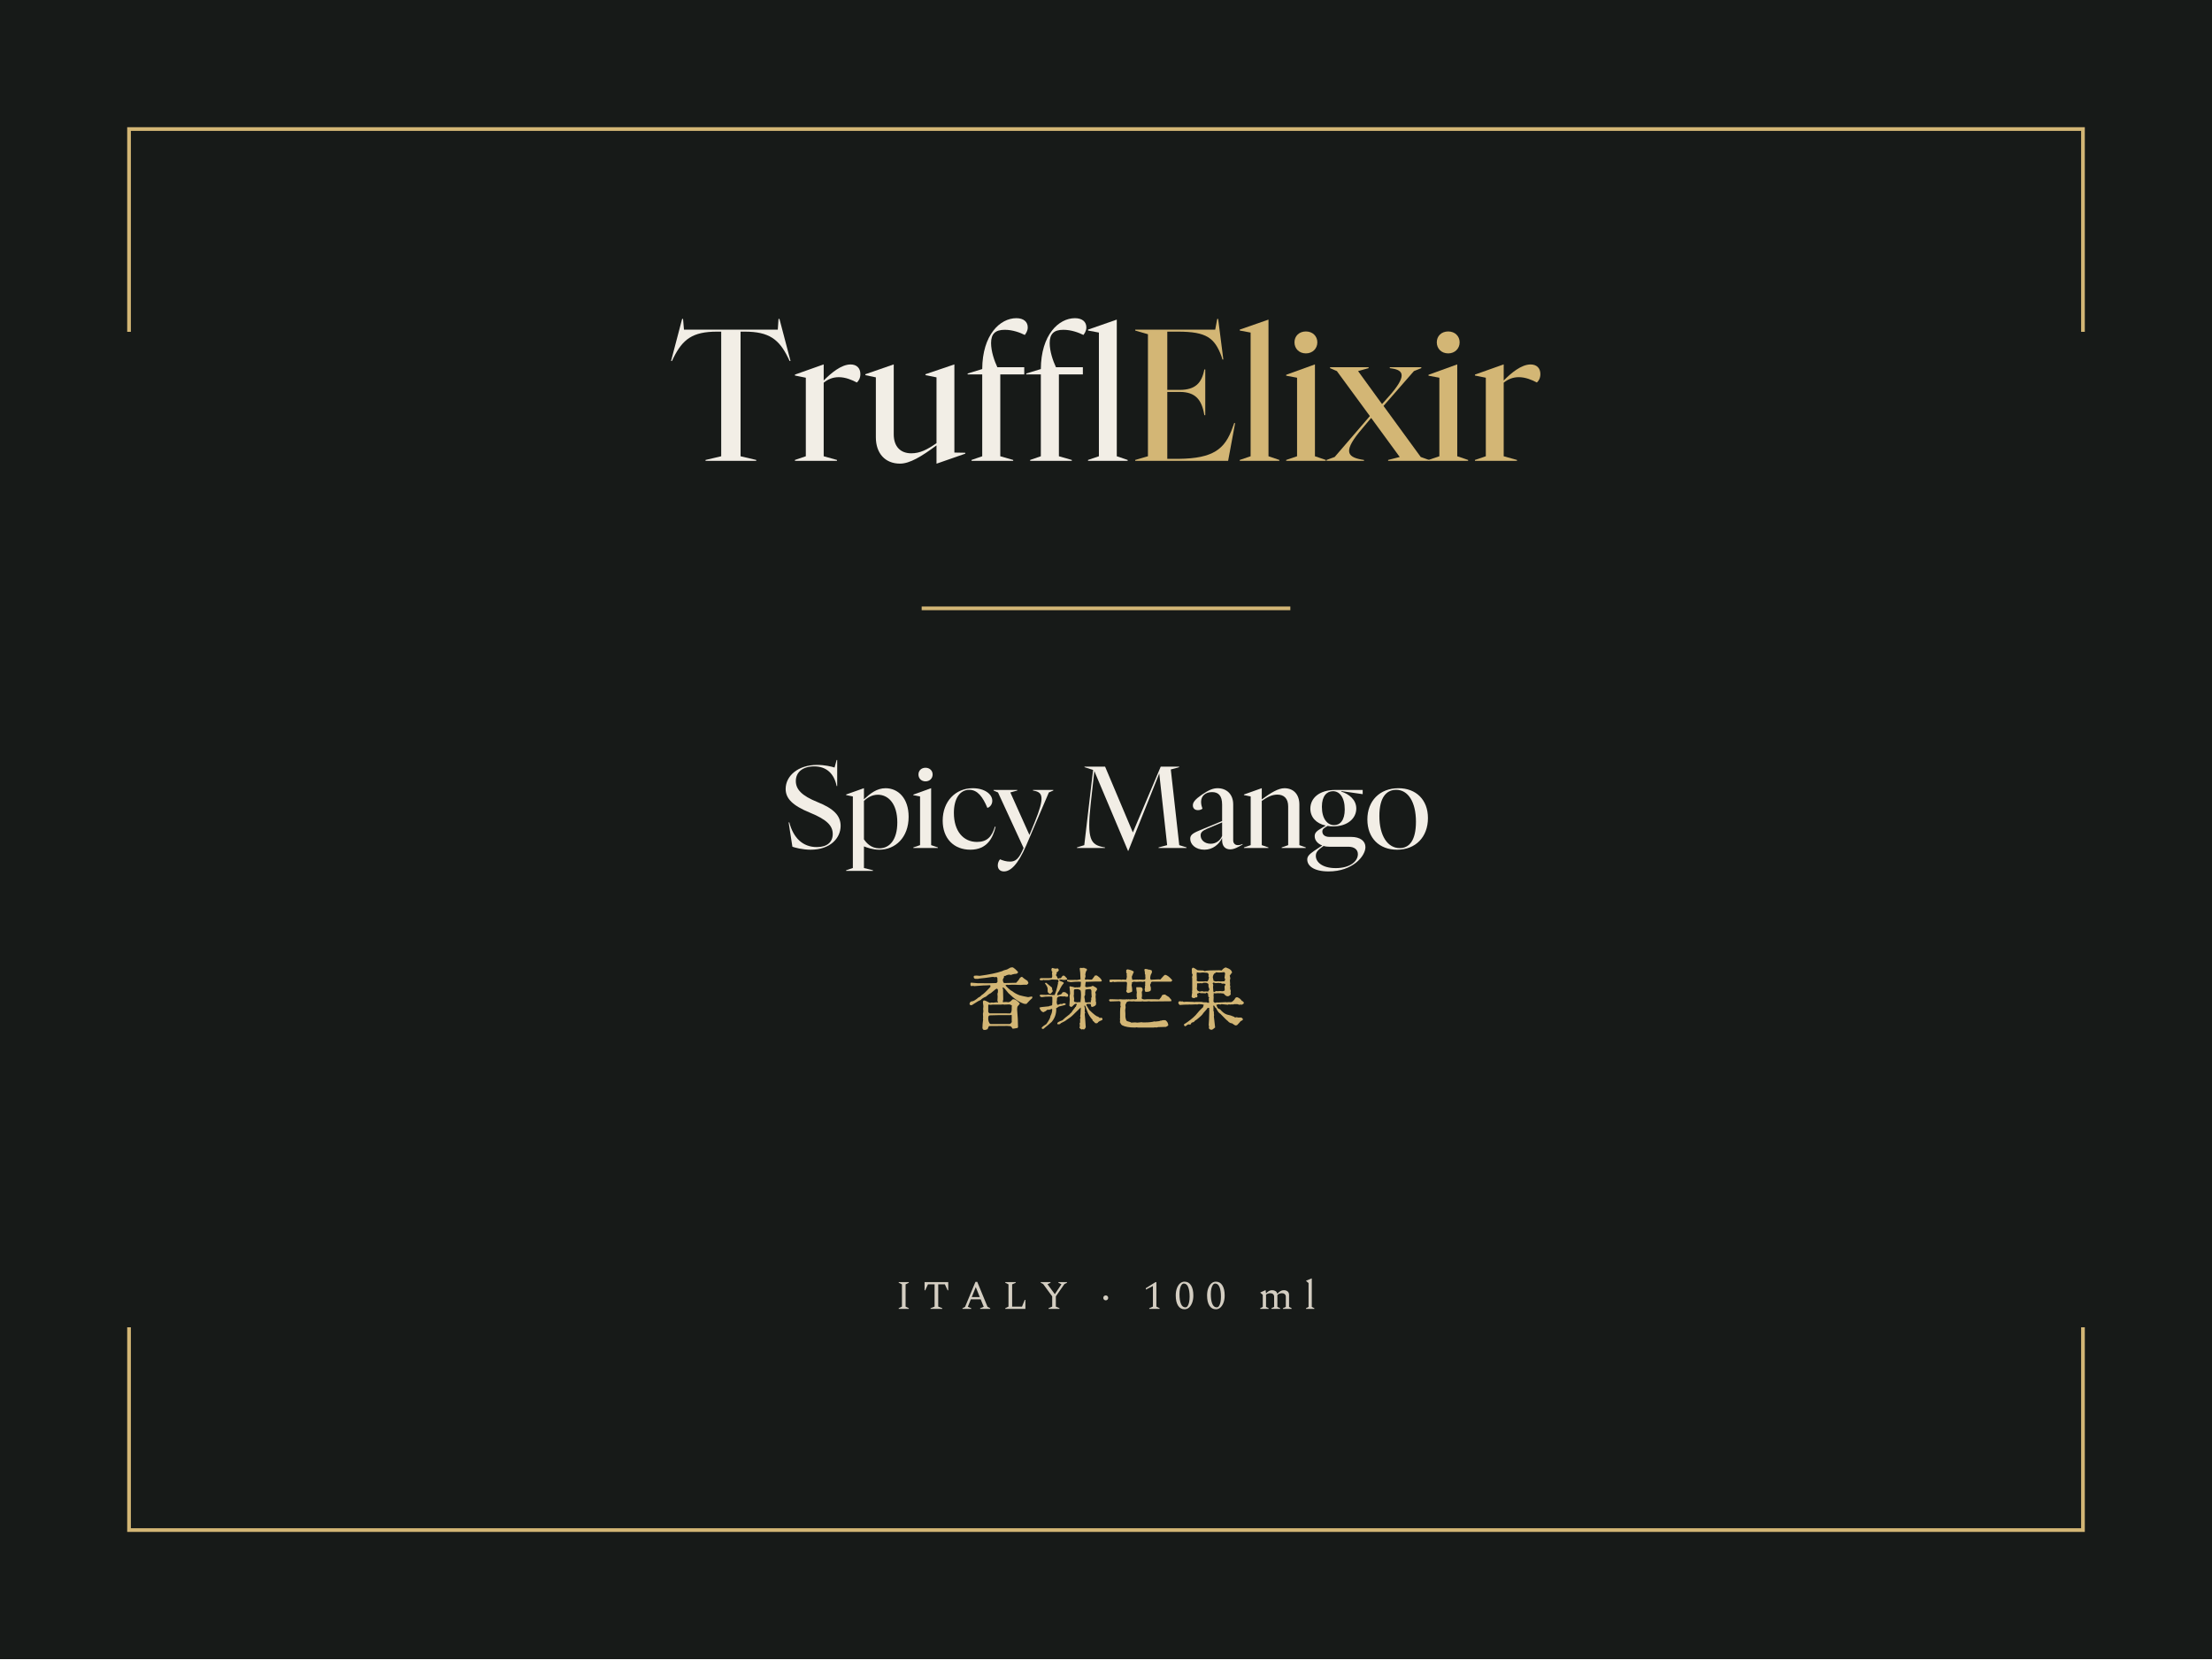
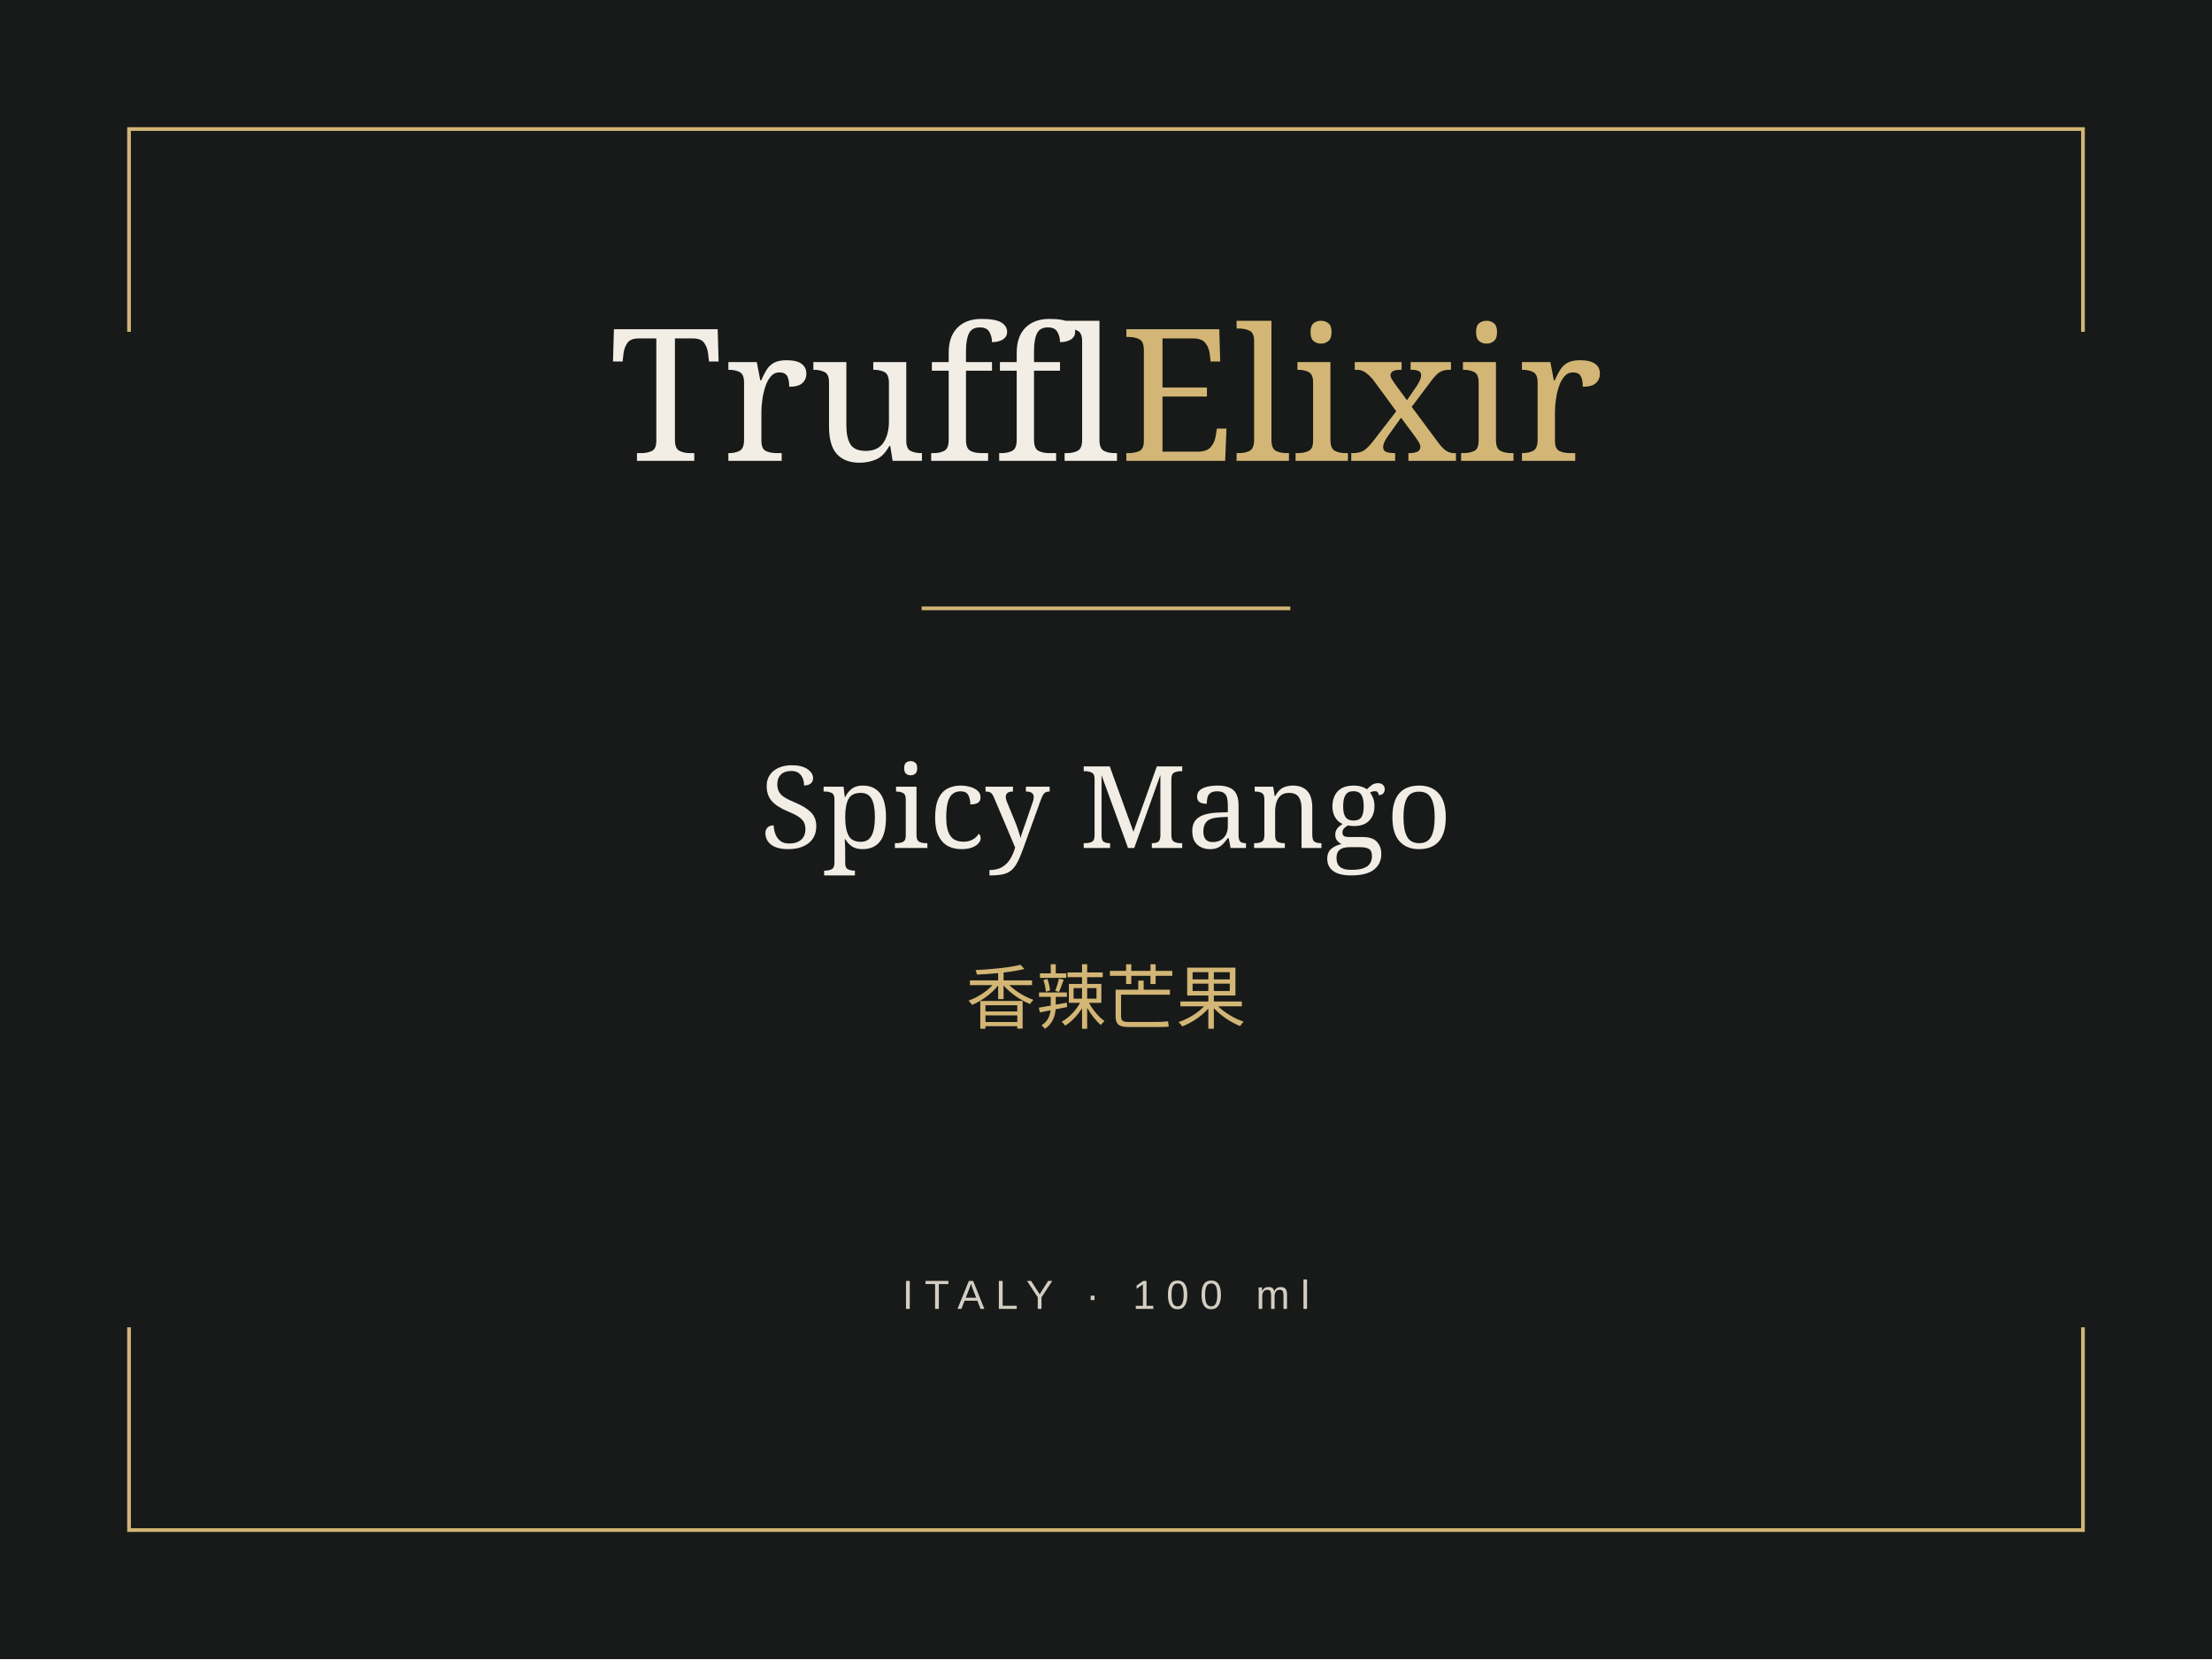
<svg xmlns="http://www.w3.org/2000/svg" width="1200" height="900" viewBox="0 0 1200 900" role="img" aria-label="TrufflElixir Spicy Mango, 100 ml">
  <rect width="1200" height="900" fill="#171a18" />
  <path d="M70 180V70h1060v110M70 720v110h1060V720" fill="none" stroke="#d3b675" stroke-width="2" />
-   <g aria-label="TrufflElixir" data-typeface="Nyght Serif">
-     <path fill="#f2eee6" transform="translate(363.150 250) scale(0.1 -0.1)" d="M196 0H471V5L386 25V701H409C541 701 595 659 644 559L652 542H657L597 770H592L588 712H79L74 770H69L9 542H14L22 559C72 659 125 701 258 701H281V25L196 5Z" />
-     <path fill="#f2eee6" transform="translate(429.750 250) scale(0.1 -0.1)" d="M15 0H243V5L171 25V424C194 443 221 454 253 454C289 454 325 439 351 425C361 434 370 449 370 471C370 504 349 523 317 523C266 523 211 476 171 436V523H170L15 468V463L74 451V25L15 5Z" />
-     <path fill="#f2eee6" transform="translate(467.950 250) scale(0.1 -0.1)" d="M203 -15C256 -15 320 24 401 84V-15H402L557 39V44L498 45V523H497L341 470V465L401 453V96C349 60 311 41 264 41C208 41 169 75 169 144V523H168L15 470V465L72 453V128C72 40 123 -15 203 -15Z" />
-     <path fill="#f2eee6" transform="translate(525.150 250) scale(0.1 -0.1)" d="M19 0H245V5L175 25V469H305V508H159C143 542 125 594 125 639C125 689 148 711 199 711C242 711 282 696 308 683C313 690 324 704 324 724C324 754 302 774 262 774C174 774 78 684 77 498L-2 474V469H77V25L19 5Z" />
-     <path fill="#f2eee6" transform="translate(556.950 250) scale(0.1 -0.1)" d="M19 0H245V5L175 25V469H305V508H159C143 542 125 594 125 639C125 689 148 711 199 711C242 711 282 696 308 683C313 690 324 704 324 724C324 754 302 774 262 774C174 774 78 684 77 498L-2 474V469H77V25L19 5Z" />
-     <path fill="#f2eee6" transform="translate(588.750 250) scale(0.1 -0.1)" d="M15 0H230V5L171 25V766H170L15 712V707L74 696V25L15 5Z" />
-     <path fill="#d3b675" transform="translate(613.950 250) scale(0.1 -0.1)" d="M19 0H523L561 205H556L547 180C506 65 444 13 255 11H193V374H263C345 373 380 333 394 248H399V496H394C380 422 345 386 263 385H193V701H252C407 701 450 666 487 567L492 550H497L469 770H464L453 712H19V707L88 687V25L19 5Z" />
-     <path fill="#d3b675" transform="translate(671.050 250) scale(0.1 -0.1)" d="M15 0H230V5L171 25V766H170L15 712V707L74 696V25L15 5Z" />
-     <path fill="#d3b675" transform="translate(696.250 250) scale(0.1 -0.1)" d="M15 0H230V5L171 25V523H170L15 467V462L74 451V25L15 5ZM60 643C60 609 85 583 122 583C158 583 184 609 184 643C184 677 158 702 122 702C85 702 60 677 60 643Z" />
-     <path fill="#d3b675" transform="translate(721.450 250) scale(0.1 -0.1)" d="M316 0H538V5L493 21L291 298L456 487L496 503V508H325V503L338 501C401 491 417 460 323 353L283 308L153 487L210 503V508H1V503L38 487L217 243L26 21L-18 5V0H185V5L172 7C90 22 72 55 177 177L224 233L379 21L316 5Z" />
-     <path fill="#d3b675" transform="translate(773.450 250) scale(0.1 -0.1)" d="M15 0H230V5L171 25V523H170L15 467V462L74 451V25L15 5ZM60 643C60 609 85 583 122 583C158 583 184 609 184 643C184 677 158 702 122 702C85 702 60 677 60 643Z" />
-     <path fill="#d3b675" transform="translate(798.650 250) scale(0.1 -0.1)" d="M15 0H243V5L171 25V424C194 443 221 454 253 454C289 454 325 439 351 425C361 434 370 449 370 471C370 504 349 523 317 523C266 523 211 476 171 436V523H170L15 468V463L74 451V25L15 5Z" />
-   </g>
+   <text x="600" y="250" text-anchor="middle" fill="#f2eee6" font-family="Georgia,serif" font-size="100">Truffl<tspan fill="#d3b675">Elixir</tspan>
+   </text>
  <path d="M500 330h200" stroke="#d3b675" stroke-width="2" />
-   <g aria-label="Spicy Mango" data-typeface="Nyght Serif">
-     <path fill="#f2eee6" transform="translate(424.106 460) scale(0.062 -0.062)" d="M253 -15C423 -15 515 85 515 194C515 284 452 346 312 402C176 457 123 512 123 586C123 665 185 714 284 714C393 714 459 648 480 542H485V770H480L462 704C433 713 376 727 309 727C143 727 34 631 34 517C34 434 92 372 249 308C395 248 446 195 446 122C446 52 397 8 307 8C183 8 101 89 66 224H60L93 11C113 4 179 -15 253 -15Z" />
-     <path fill="#f2eee6" transform="translate(458.082 460) scale(0.062 -0.062)" d="M15 -200H250V-195L171 -175V14C194 5 247 -15 305 -15C446 -15 562 92 562 273C562 438 468 523 360 523C284 523 226 477 171 426V523H170L15 468V463L74 451V-175L15 -195ZM171 76V412C204 443 244 466 293 466C383 466 463 389 463 224C463 69 393 -3 306 -3C234 -3 192 44 171 76Z" />
-     <path fill="#f2eee6" transform="translate(494.538 460) scale(0.062 -0.062)" d="M15 0H230V5L171 25V523H170L15 467V462L74 451V25L15 5ZM60 643C60 609 85 583 122 583C158 583 184 609 184 643C184 677 158 702 122 702C85 702 60 677 60 643Z" />
-     <path fill="#f2eee6" transform="translate(510.162 460) scale(0.062 -0.062)" d="M262 -15C408 -15 459 87 483 185L477 187C450 98 408 53 320 53C200 53 118 148 118 307C118 429 168 509 253 509C325 509 371 447 411 351C429 355 454 377 454 413C454 471 387 523 283 523C133 523 20 409 20 239C20 83 118 -15 262 -15Z" />
-     <path fill="#f2eee6" transform="translate(540.356 460) scale(0.062 -0.062)" d="M69 -205C122 -205 188 -155 265 25L462 486L501 503V508H323V503L333 501C408 486 428 446 339 228L292 114L125 486L186 503V508H-22V503L17 486L241 0C200 -95 172 -119 122 -119C90 -119 60 -110 35 -99C25 -110 15 -129 15 -152C15 -184 35 -205 69 -205Z" />
-     <path fill="#f2eee6" transform="translate(583.446 460) scale(0.062 -0.062)" d="M460 -26H462L733 652L802 25L727 5V0H972V5L908 25L834 687L907 707V712H746L502 136L259 712H79V707L154 683L77 25L13 5V0H258V5L241 8C134 30 99 74 133 385L165 673Z" />
-     <path fill="#f2eee6" transform="translate(644.516 460) scale(0.062 -0.062)" d="M143 -15C218 -15 272 34 298 87V68C298 16 325 -12 369 -12C404 -12 438 8 477 30V35C463 29 452 25 435 25C412 25 395 41 395 66V381C395 473 335 523 258 523C218 523 181 507 123 468C61 425 42 400 42 373C42 346 60 331 87 331C107 331 120 339 126 344C120 360 114 381 114 404C114 456 153 489 210 489C264 489 298 460 298 379V236L96 152C33 126 19 109 19 80C19 33 64 -15 143 -15ZM110 110C110 135 123 150 170 170L298 224V106C285 70 247 37 199 37C145 37 110 70 110 110Z" />
-     <path fill="#f2eee6" transform="translate(673.904 460) scale(0.062 -0.062)" d="M15 0H229V5L171 25V412C223 448 261 467 308 467C364 467 402 434 402 364V25L345 5V0H556V5L500 25V380C500 469 449 523 369 523C316 523 251 484 171 425V523H170L15 468V463L74 451V25L15 5Z" />
-     <path fill="#f2eee6" transform="translate(709.244 460) scale(0.062 -0.062)" d="M186 -205C394 -205 508 -73 508 8C508 61 462 97 383 97H193C151 97 131 118 131 144C131 163 141 173 177 193C192 190 208 189 225 189C354 189 428 261 428 345C428 423 364 472 296 494L297 498L484 471V508H246C102 508 26 435 26 344C26 270 77 214 161 196L128 176C79 148 64 132 64 103C64 69 88 38 130 22L55 -28C14 -57 -1 -75 -1 -101C-1 -154 53 -205 186 -205ZM74 -69C74 -37 91 -17 142 18C157 13 174 11 193 11H359C412 11 442 -15 442 -54C442 -115 376 -176 248 -176C130 -176 74 -123 74 -69ZM127 361C127 456 171 497 224 497C281 497 327 444 327 337C327 242 286 200 234 200C176 200 127 254 127 361Z" />
-     <path fill="#f2eee6" transform="translate(740.554 460) scale(0.062 -0.062)" d="M280 -15C442 -15 550 96 550 262C550 423 445 523 292 523C128 523 20 412 20 250C20 86 125 -15 280 -15ZM125 280C125 442 186 509 272 509C376 509 445 403 445 230C445 69 389 -1 303 -1C197 -1 125 107 125 280Z" />
-   </g>
-   <g aria-label="香辣芒果" data-typeface="京華老宋体">
-     <path fill="#d3b675" transform="translate(524.000 555) scale(0.038 -0.038)" d="M607 428Q545 508 533 508H527Q527 505 523 498L530 485Q533 397 533 338Q533 329 527 308Q530 301 530 298L554 301H587Q594 301 600 298Q633 298 664 338L684 341Q720 335 767 283L768 274Q734 238 734 227Q731 209 731 197Q744 58 744 -60L727 -74Q724 -74 724 -70Q707 -77 667 -80Q646 -47 641 -47Q635 -43 631 -43Q607 -40 590 -40L339 -42H332Q326 -42 309 -87Q307 -87 279 -97H253Q249 -97 236 -74V-70Q236 -20 246 53Q246 61 243 67Q246 73 246 80L243 134Q249 157 249 174Q249 188 246 201Q249 218 249 234V247Q249 259 243 294Q243 324 259 324Q278 324 343 288Q355 294 370 294H373Q383 294 383 291L440 298Q445 294 457 294V298Q457 307 450 318Q450 324 453 378Q453 380 450 421Q457 433 457 448V468Q457 486 443 491H437Q430 491 356 428Q326 415 286 378Q234 358 209 328Q193 328 85 257H65Q60 257 52 271V277Q60 311 85 311Q116 311 182 368Q203 374 226 401Q257 416 350 518V538Q343 538 343 542Q282 537 253 538Q231 538 119 528L102 532Q84 528 75 528L65 542V568Q72 577 72 578Q100 577 168 570Q226 568 333 569Q422 572 433 572H440Q440 585 453 592L450 608V642Q441 658 437 659H433Q422 659 416 655L396 659H373Q288 645 182 635Q182 632 172 632H139Q121 632 112 649V669Q112 679 152 679Q154 679 196 675Q401 702 517 742Q532 753 587 766Q634 796 654 796H671Q700 779 744 732V729Q744 702 694 702Q651 694 651 689H634Q626 689 620 692Q582 689 560 672L544 675V655L527 622Q530 572 550 572L718 576Q761 623 761 629Q761 637 788 659H804Q817 643 881 602Q881 593 891 582V568Q891 564 871 548H824Q803 548 781 545L694 548H654Q635 548 600 545Q595 548 584 548Q573 542 567 542V535Q635 465 660 457Q704 421 765 398Q815 384 888 371Q894 371 945 381L948 364V358Q913 329 864 274H848Q844 274 844 277L838 274Q737 301 607 428ZM497 264H380Q368 264 350 261Q345 264 326 264Q319 263 319 257V160Q332 140 336 140H356Q624 139 634 139Q654 154 654 201V234L657 251Q635 267 620 267Q596 267 544 264Q540 264 533 267Q511 264 497 264ZM319 80V50Q330 -13 356 -13H625Q642 -7 657 17L654 23V110Q654 117 647 117Q635 114 634 114Q447 116 339 111Q323 105 323 97Z" />
-     <path fill="#d3b675" transform="translate(562.000 555) scale(0.038 -0.038)" d="M232 788Q268 778 277 778H287L311 782L325 764V750Q308 726 294 726V723L298 705Q293 705 288 695V677Q297 678 312 636H316Q340 643 343 643H347L354 640Q380 678 385 678H402Q407 678 444 637V626Q444 618 399 616Q390 616 350 622Q340 615 323 615Q327 609 396 581V577Q396 574 392 574L396 567Q368 543 330 459Q303 429 303 400Q310 400 310 397Q365 411 365 418Q368 418 382 442H417Q459 411 459 408V387Q459 382 449 376H445Q421 376 407 383Q403 383 397 380Q367 383 348 383L324 376Q324 379 320 379Q320 375 303 362L300 348V331Q296 303 296 300Q296 290 303 265Q310 261 317 261Q325 267 352 275L373 272L390 283H414Q419 283 425 272V265Q418 257 328 237L286 209Q286 206 290 199Q290 96 225 18Q177 -26 114 -76Q114 -83 90 -83Q83 -74 83 -73V-62Q102 -42 149 -13Q207 69 207 101Q233 150 232 196L229 205L214 198Q204 198 193 191Q173 191 163 191L137 170Q131 170 110 156Q75 156 51 215L50 219Q50 230 186 240Q186 246 224 251Q224 256 234 261Q234 264 231 264L234 299V369Q234 374 223 379L140 378Q89 371 84 371Q65 371 53 392V395Q53 401 67 406Q136 403 143 403L178 406Q230 400 244 400L251 403Q257 400 265 400Q291 451 316 570Q312 577 312 580Q317 580 323 591Q316 616 316 619Q258 622 229 622H225Q221 622 187 615L125 614Q117 614 111 618Q98 611 83 611H66Q61 611 52 624V628Q52 633 69 642H90Q114 642 224 643L229 656L232 663V684Q232 697 229 715L235 733Q222 733 221 774ZM634 790 651 787Q682 790 689 790Q690 783 721 777L728 766V756Q711 744 704 690L707 683V659Q701 648 697 634Q702 620 708 620Q727 621 732 624Q751 621 763 621H798Q801 621 843 680H870Q940 632 940 601L930 594L829 593Q793 593 718 589Q718 593 715 593Q706 583 703 528Q703 517 722 513Q802 520 802 531H816Q868 503 871 496V476L847 441Q847 434 854 413Q851 389 851 375L855 326Q851 320 851 312Q858 311 858 306V271Q858 249 810 232H796Q787 232 782 271L775 274H730Q725 274 720 263V256L762 187Q858 94 883 94Q908 81 908 73L932 77H936Q950 71 950 53Q950 42 908 28Q884 14 884 7Q873 -3 867 -3L860 0Q853 -3 849 -3Q816 34 807 35L811 42Q752 109 734 166Q724 187 702 249H695L689 246Q695 236 699 204Q696 186 696 170Q696 160 703 149Q696 137 696 131Q703 66 711 -59Q703 -79 687 -91Q684 -91 666 -87Q654 -91 652 -91Q645 -91 621 -67Q621 -60 627 -42Q624 -19 624 -4V-1L631 10L630 51Q630 66 637 79L630 96Q636 96 640 221H637L554 141L533 120Q497 83 429 40Q429 35 353 -2Q348 -16 329 -16H312Q305 -16 305 -9V1Q312 17 377 40Q411 74 481 127Q481 131 509 155Q509 162 557 221Q557 230 571 235Q571 252 584 266V273Q572 276 570 276Q552 276 519 238Q513 238 505 231H498L477 248L483 338Q480 356 480 380V384Q487 417 487 422L486 449Q486 457 479 515V519L483 526Q534 518 556 509L587 512Q587 509 590 509L615 513L631 511L632 523Q639 523 639 530Q640 548 640 551Q642 587 642 589Q639 589 614 592Q559 592 496 585Q444 593 444 602V612L447 619L472 616H493Q527 616 567 617L583 616Q638 621 638 631Q635 643 635 644Q634 730 624 780Q624 782 634 790ZM139 576H146L229 507Q230 472 240 462V455Q214 421 209 420H192Q167 436 167 455V490Q167 518 129 566Q129 571 139 576ZM542 471V412L539 391Q541 381 546 342Q542 329 543 314Q543 299 595 297L619 301Q625 298 633 298Q634 304 640 305L636 311Q643 356 643 395V412Q642 474 629 474Q620 474 604 485L556 484Q550 484 542 471ZM701 471Q701 468 705 468L702 433V402Q691 386 691 374L699 329V301Q716 301 716 294L758 298H785L782 323L792 330L789 336V361Q790 368 796 368Q792 408 792 427V458Q792 477 774 486L767 485Q711 485 701 471Z" />
-     <path fill="#d3b675" transform="translate(600.000 555) scale(0.038 -0.038)" d="M561 774Q597 771 611 762L617 765Q654 755 655 747V719Q631 686 631 637Q640 623 640 619Q721 625 754 625L775 622Q833 689 842 689Q879 689 944 616V607Q944 603 930 592H669Q640 592 640 569Q640 563 631 552V537Q640 510 640 507V470Q631 446 570 446H567Q555 446 552 487Q558 509 558 510L555 525L561 540L558 555Q561 576 561 589L552 595Q531 592 526 589Q500 592 494 592Q474 592 435 589Q410 592 394 592Q373 580 368 580L371 566L365 546V540Q374 501 374 476V455Q374 444 324 431H310Q305 431 289 452V458Q292 478 298 479L295 493L301 578Q293 578 292 589H274Q271 589 271 592L265 589H160Q144 589 119 586Q104 589 104 592Q81 583 61 583Q49 587 49 610V613Q49 622 82 622H198Q209 622 225 619Q229 622 242 622Q279 619 286 619Q293 626 298 662Q295 678 295 692V695L298 710Q294 710 289 719V756Q289 761 307 768Q367 758 397 735V733Q368 666 368 662Q371 619 380 619Q391 619 453 622Q456 622 462 619Q465 619 470 622Q512 619 541 619H549L564 634L561 662V692L555 701V716Q555 730 547 765ZM438 513H485Q523 513 523 479V473Q523 462 511 446Q514 406 514 396Q513 361 508 361Q508 341 547 338Q576 341 590 341H696Q716 341 760 338Q788 365 798 394Q806 408 845 408Q845 404 898 373L933 332V317Q933 312 927 312Q704 309 637 309L608 312Q597 309 576 309H538Q528 309 523 312L505 309H420Q408 309 389 312Q383 309 380 309Q350 312 333 312Q286 308 286 276Q277 273 277 259Q277 239 280 224Q276 188 274 183Q277 153 277 136V89Q286 28 304 28Q359 13 359 7Q393 10 409 10H420Q436 10 447 7Q500 11 508 13L526 10H555Q640 10 693 25Q696 25 702 22Q775 27 775 36L781 34Q782 34 813 42H848Q889 14 889 -34L857 -54Q765 -57 746 -57Q726 -63 719 -63Q710 -63 710 -60L681 -63H459Q448 -63 432 -60Q429 -63 412 -63H409Q292 -63 231 -31Q210 -17 204 7L198 10L201 31V45Q201 54 198 54L201 68V162Q201 223 210 235Q210 250 204 250L207 279V303Q207 309 186 314L158 312H149Q118 312 55 309L43 326V329Q43 334 55 341H84Q127 341 183 338L198 341Q224 338 242 338H277L295 341Q301 338 304 338L324 341L338 338Q364 341 383 341H403Q406 341 406 338Q441 341 441 347V358Q441 379 435 379L438 394V408L435 423Q441 423 441 428V431Q432 487 432 504V507Q433 513 438 513Z" />
-     <path fill="#d3b675" transform="translate(638.000 555) scale(0.038 -0.038)" d="M713 794Q799 765 799 719Q794 719 769 681H766L775 639Q769 620 769 612V604Q769 584 772 565Q769 554 769 538Q775 537 775 532L772 497Q772 488 781 461L778 434Q781 418 781 410Q759 384 742 384H734Q710 384 680 422Q676 424 627 428L621 425L606 428Q576 425 561 425Q540 428 537 428V407Q537 397 534 392L537 375V372Q537 351 534 306L552 291H564Q572 291 582 297Q589 297 594 294L716 300L722 297Q738 300 748 300H784Q803 300 835 339Q850 369 864 369H876Q917 353 939 318Q968 307 968 285V283Q968 278 939 262L924 265Q898 262 894 262Q892 271 870 271H835Q822 271 811 265Q808 265 802 268Q786 265 775 265L748 268Q748 262 742 262Q664 268 647 271L635 265Q612 267 612 271Q584 262 576 262V256Q593 214 597 214Q597 209 629 196Q681 136 728 122Q780 113 832 89Q834 89 841 80Q866 86 873 86Q874 80 879 80H924Q938 80 953 63V48Q953 42 921 27Q921 23 873 -27Q873 -30 852 -33Q839 -33 799 -3Q766 -3 736 33Q729 33 632 134Q604 146 570 217Q559 217 543 250H537Q533 250 528 241Q534 240 534 235V173Q534 171 540 164V140Q540 126 543 110L540 95Q540 88 558 -62Q521 -95 508 -95Q481 -95 469 -74V-59Q469 -53 472 -47Q466 -36 466 -27Q472 27 475 184L472 199Q475 204 475 214L469 217H451Q451 211 389 143Q379 117 288 45Q278 45 252 15Q213 9 213 -12L201 -21Q191 -21 175 -18Q170 -18 136 -44H130Q116 -44 112 -18Q221 51 279 113Q333 180 377 220Q387 220 392 253Q398 253 398 259Q376 271 329 271Q317 271 300 265Q296 265 291 268Q249 265 219 265H201Q198 265 198 268L193 265Q108 265 53 259Q32 275 32 294Q39 312 50 312Q55 312 86 309Q91 312 94 312Q94 306 112 303Q125 303 145 306Q196 303 243 303H246Q256 303 261 300L279 303H362Q365 303 395 297H439L448 291H466Q472 291 472 297V309Q472 315 466 315L469 327L466 354Q472 354 472 360V366L460 378V395L457 413V425Q445 428 436 434H433Q429 434 424 425Q389 428 374 428H353Q332 434 329 434Q329 429 300 419Q305 397 305 378Q305 373 294 366Q288 369 285 369Q264 357 261 357Q230 357 222 375Q225 411 231 437Q231 443 228 443L231 473V639L228 657Q232 676 237 690Q225 706 225 737L228 743Q225 748 225 755V767Q225 783 240 791H243Q256 791 308 755Q349 752 368 752H389Q402 743 410 743Q435 755 615 755Q616 755 653 752Q670 779 704 794ZM615 722Q577 725 570 725Q563 713 546 708Q525 682 525 651Q525 647 534 615V604Q540 604 567 595Q573 595 600 598Q637 595 638 595Q666 598 692 598Q701 613 701 633Q694 633 692 648Q698 700 701 714Q695 715 689 728Q647 722 615 722ZM297 725 294 719Q294 716 297 716L294 702Q297 648 297 630Q297 628 294 607Q309 595 320 595H398Q408 595 424 598Q429 595 442 595Q459 595 469 648V657L463 666V672L466 690Q462 719 436 719Q422 722 398 722H368L353 719V722L347 719H341Q325 719 297 725ZM534 580 522 568Q531 556 531 541Q531 529 528 517Q531 491 531 473V464L537 443H543L573 458Q589 455 591 455Q604 455 629 458Q650 455 662 455Q695 459 695 473Q695 488 692 523L704 547V559L677 565L665 562Q641 568 638 574L627 571L609 574Q583 571 564 571Q561 571 534 580ZM371 568 350 571Q347 571 326 568L308 571Q308 565 300 565V523Q300 511 297 491Q303 455 329 455Q330 449 335 449Q355 455 362 455H374Q395 454 395 449L415 452H442L457 449Q457 456 475 476V482Q475 489 463 520V553Q463 566 427 577H404Q391 577 371 568Z" />
-   </g>
-   <g aria-label="ITALY · 100 ml" data-typeface="Spectral">
-     <path fill="#d4cec2" transform="translate(486.002 710) scale(0.022 -0.022)" d="M70 0V16L150 56V604L70 644V660H320V644L240 604V56L320 16V0Z" />
-     <path fill="#d4cec2" transform="translate(500.582 710) scale(0.022 -0.022)" d="M192 0V16L292 56V605H129L61 458H45V660H629V458H613L545 605H382V56L482 16V0Z" />
-     <path fill="#d4cec2" transform="translate(521.410 710) scale(0.022 -0.022)" d="M33 0V16L97 49L353 665H398L650 52L717 16V0H469V16L557 50L482 235H239L165 50L249 16V0ZM262 290H460L361 536Z" />
-     <path fill="#d4cec2" transform="translate(543.910 710) scale(0.022 -0.022)" d="M65 0V16L145 56V604L65 644V660H325V644L235 604V55H478L546 222H562V0Z" />
-     <path fill="#d4cec2" transform="translate(563.814 710) scale(0.022 -0.022)" d="M228 0V16L318 56V308L96 611L35 644V660H277V644L204 609V605L383 362L544 604V608L471 644V660H683V644L619 611L408 309V56L498 16V0Z" />
-     <path fill="#d4cec2" transform="translate(597.110 710) scale(0.022 -0.022)" d="M125 210Q100 210 82.0 228.0Q64 246 64 271Q64 296 82.0 314.0Q100 332 125 332Q150 332 168.0 314.0Q186 296 186 271Q186 246 168.0 228.0Q150 210 125 210Z" />
-     <path fill="#d4cec2" transform="translate(620.110 710) scale(0.022 -0.022)" d="M153 0V16L243 56V563L68 475V510L308 660H328V56L408 16V0Z" />
-     <path fill="#d4cec2" transform="translate(637.110 710) scale(0.022 -0.022)" d="M250 -10Q146 -10 89.5 81.0Q33 172 33 330Q33 428 60.5 504.5Q88 581 137.0 625.5Q186 670 250 670Q354 670 410.5 579.0Q467 488 467 330Q467 232 439.0 155.5Q411 79 362.5 34.5Q314 -10 250 -10ZM271 37Q304 37 327.0 71.0Q350 105 362.5 164.5Q375 224 375 299Q375 450 339.5 537.0Q304 624 233 624Q199 624 175.0 590.0Q151 556 138.0 497.0Q125 438 125 363Q125 212 161.5 124.5Q198 37 271 37Z" />
-     <path fill="#d4cec2" transform="translate(654.110 710) scale(0.022 -0.022)" d="M250 -10Q146 -10 89.5 81.0Q33 172 33 330Q33 428 60.5 504.5Q88 581 137.0 625.5Q186 670 250 670Q354 670 410.5 579.0Q467 488 467 330Q467 232 439.0 155.5Q411 79 362.5 34.5Q314 -10 250 -10ZM271 37Q304 37 327.0 71.0Q350 105 362.5 164.5Q375 224 375 299Q375 450 339.5 537.0Q304 624 233 624Q199 624 175.0 590.0Q151 556 138.0 497.0Q125 438 125 363Q125 212 161.5 124.5Q198 37 271 37Z" />
-     <path fill="#d4cec2" transform="translate(682.610 710) scale(0.022 -0.022)" d="M48 0V16L111 48V346L51 398V405L175 460H181L190 386H195Q232 424 266.5 442.0Q301 460 342 460Q390 460 424.0 438.5Q458 417 468 374H471Q513 418 549.5 439.0Q586 460 630 460Q686 460 722.5 430.5Q759 401 759 343V48L822 16V0H608V16L679 48V296Q679 340 652.5 363.0Q626 386 585 386Q551 386 521.0 375.0Q491 364 471 342V48L540 16V0H324V16L391 48V296Q391 340 364.5 363.0Q338 386 297 386Q272 386 241.0 377.0Q210 368 191 351V48L256 16V0Z" />
-     <path fill="#d4cec2" transform="translate(707.530 710) scale(0.022 -0.022)" d="M44 0V16L107 48V636L47 688V695L181 750H187V48L250 16V0Z" />
-   </g>
+   <text x="600" y="460" text-anchor="middle" fill="#f2eee6" font-family="Georgia,serif" font-size="62">Spicy Mango</text>
+   <text x="600" y="555" text-anchor="middle" fill="#d3b675" font-family="serif" font-size="38">香辣芒果</text>
+   <text x="600" y="710" text-anchor="middle" fill="#d4cec2" font-family="Arial,sans-serif" letter-spacing="6" font-size="22">ITALY · 100 ml</text>
</svg>
